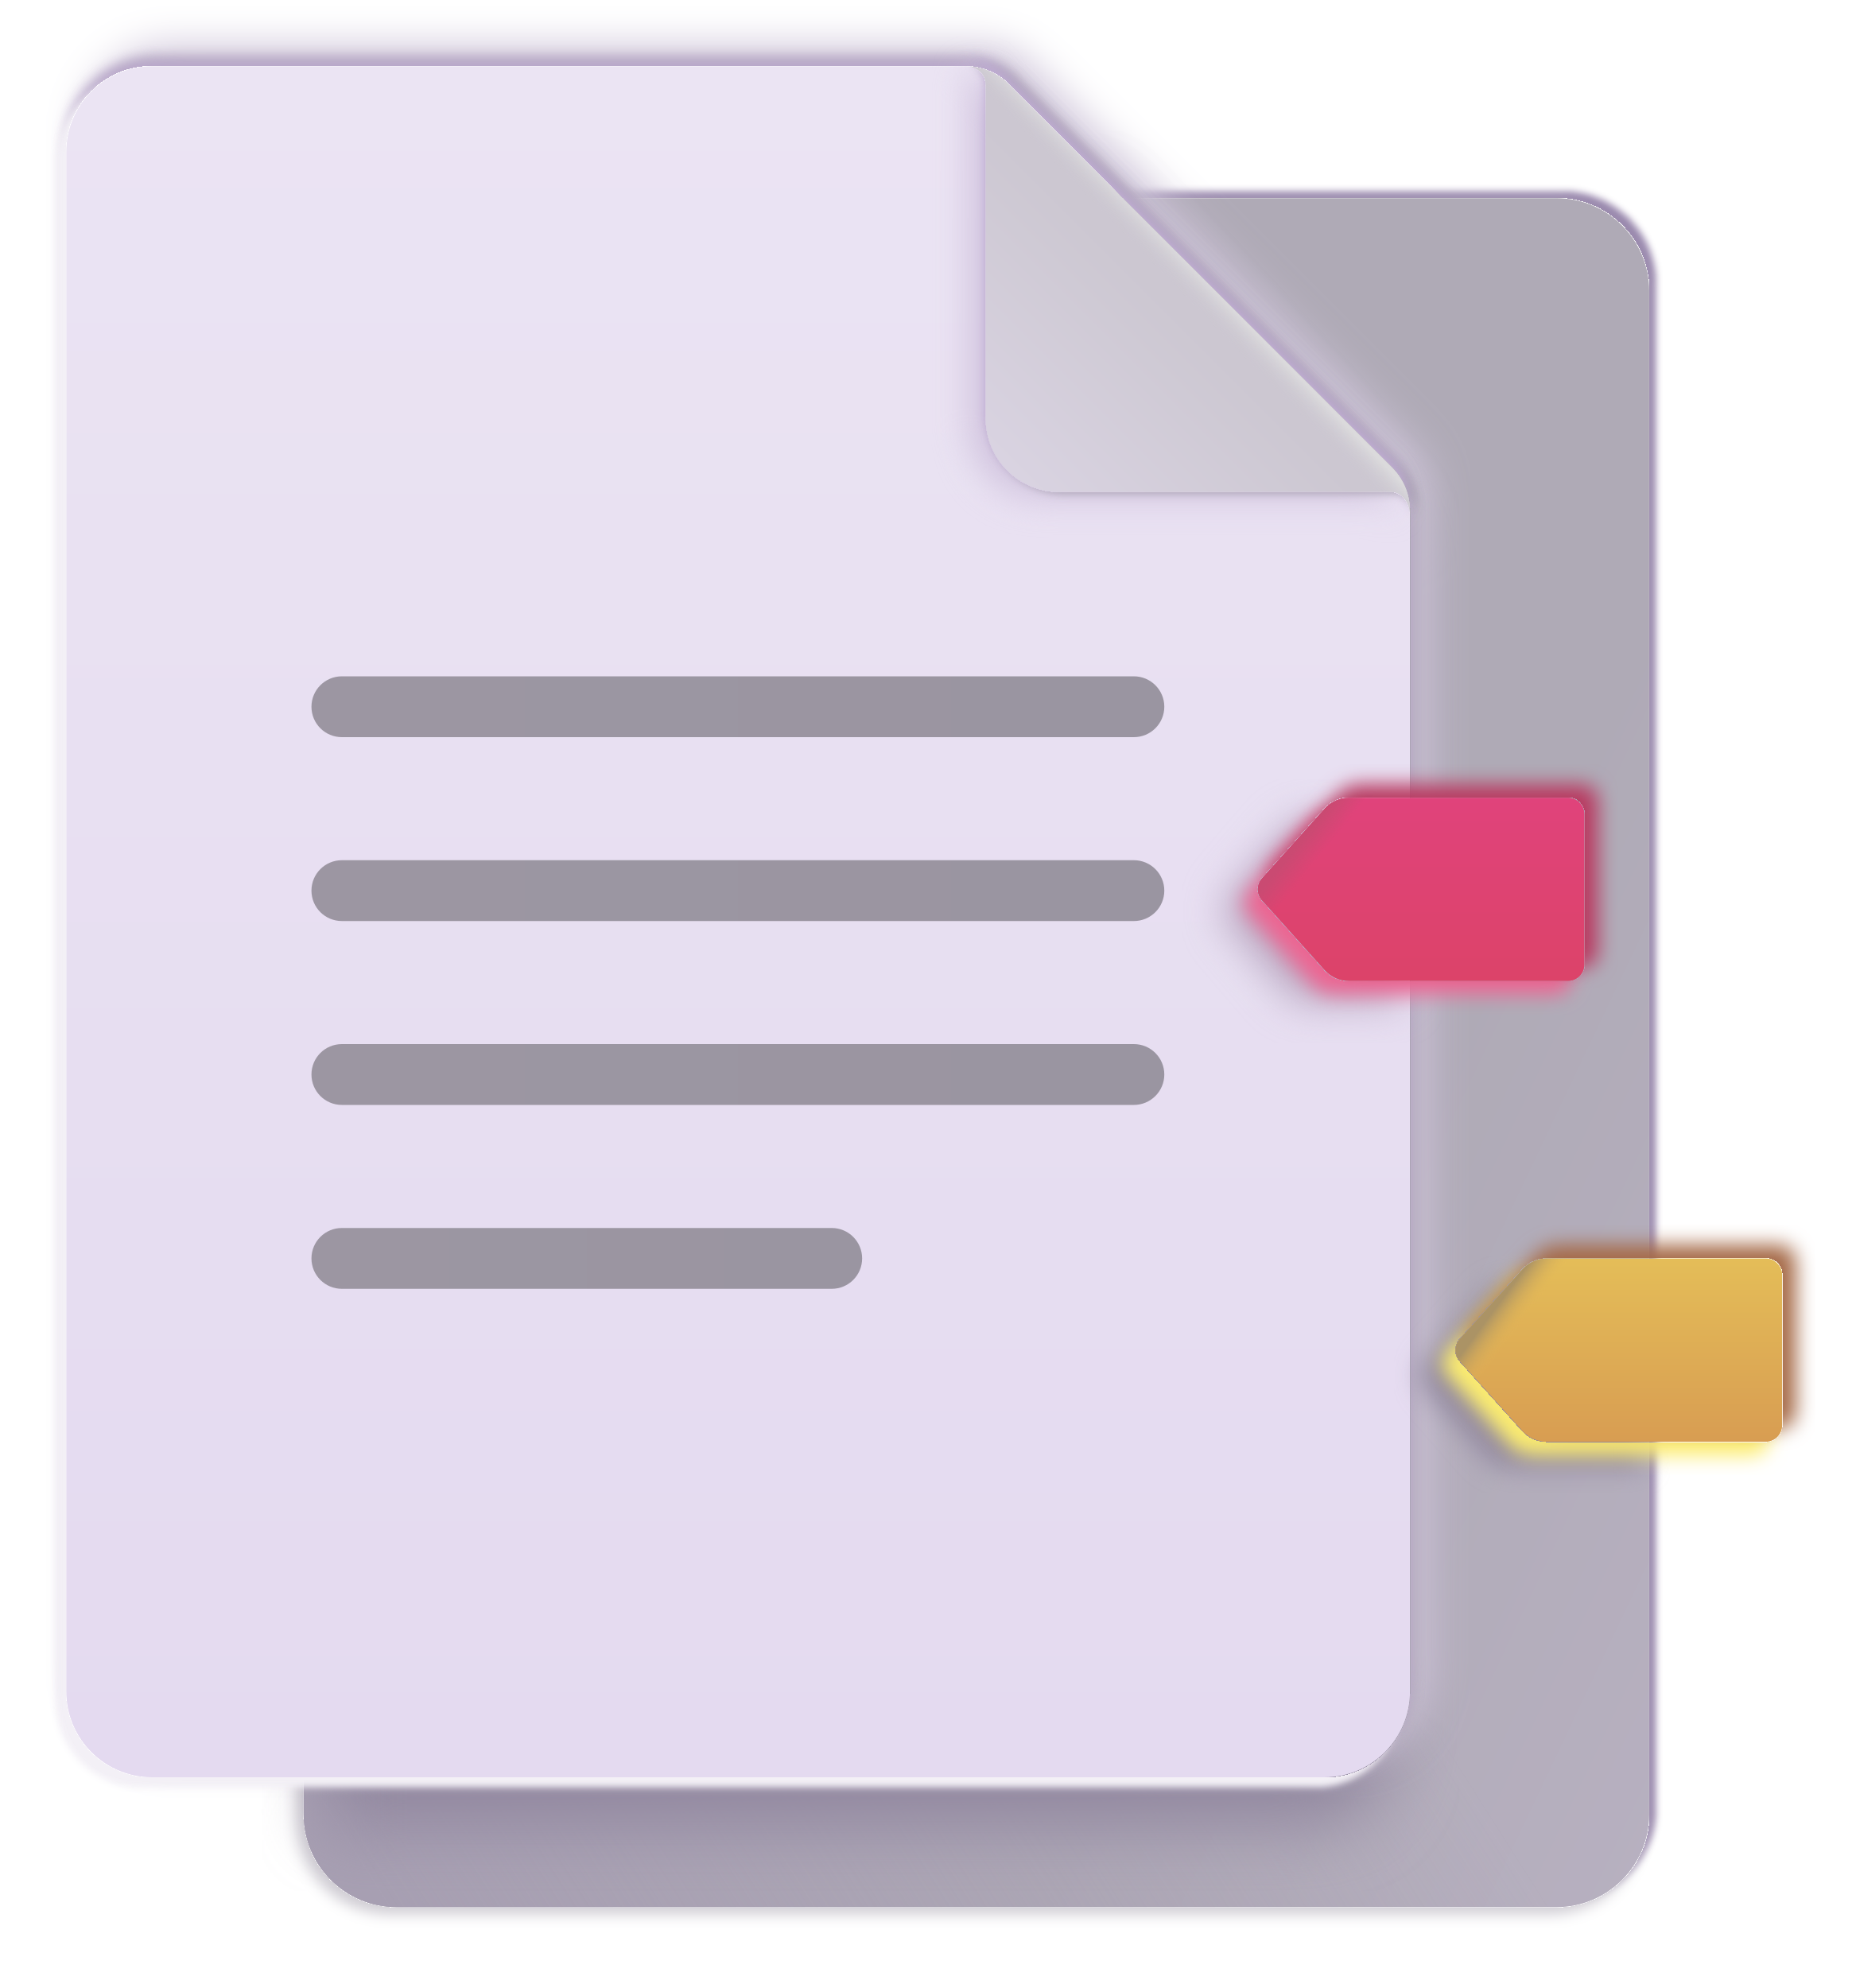
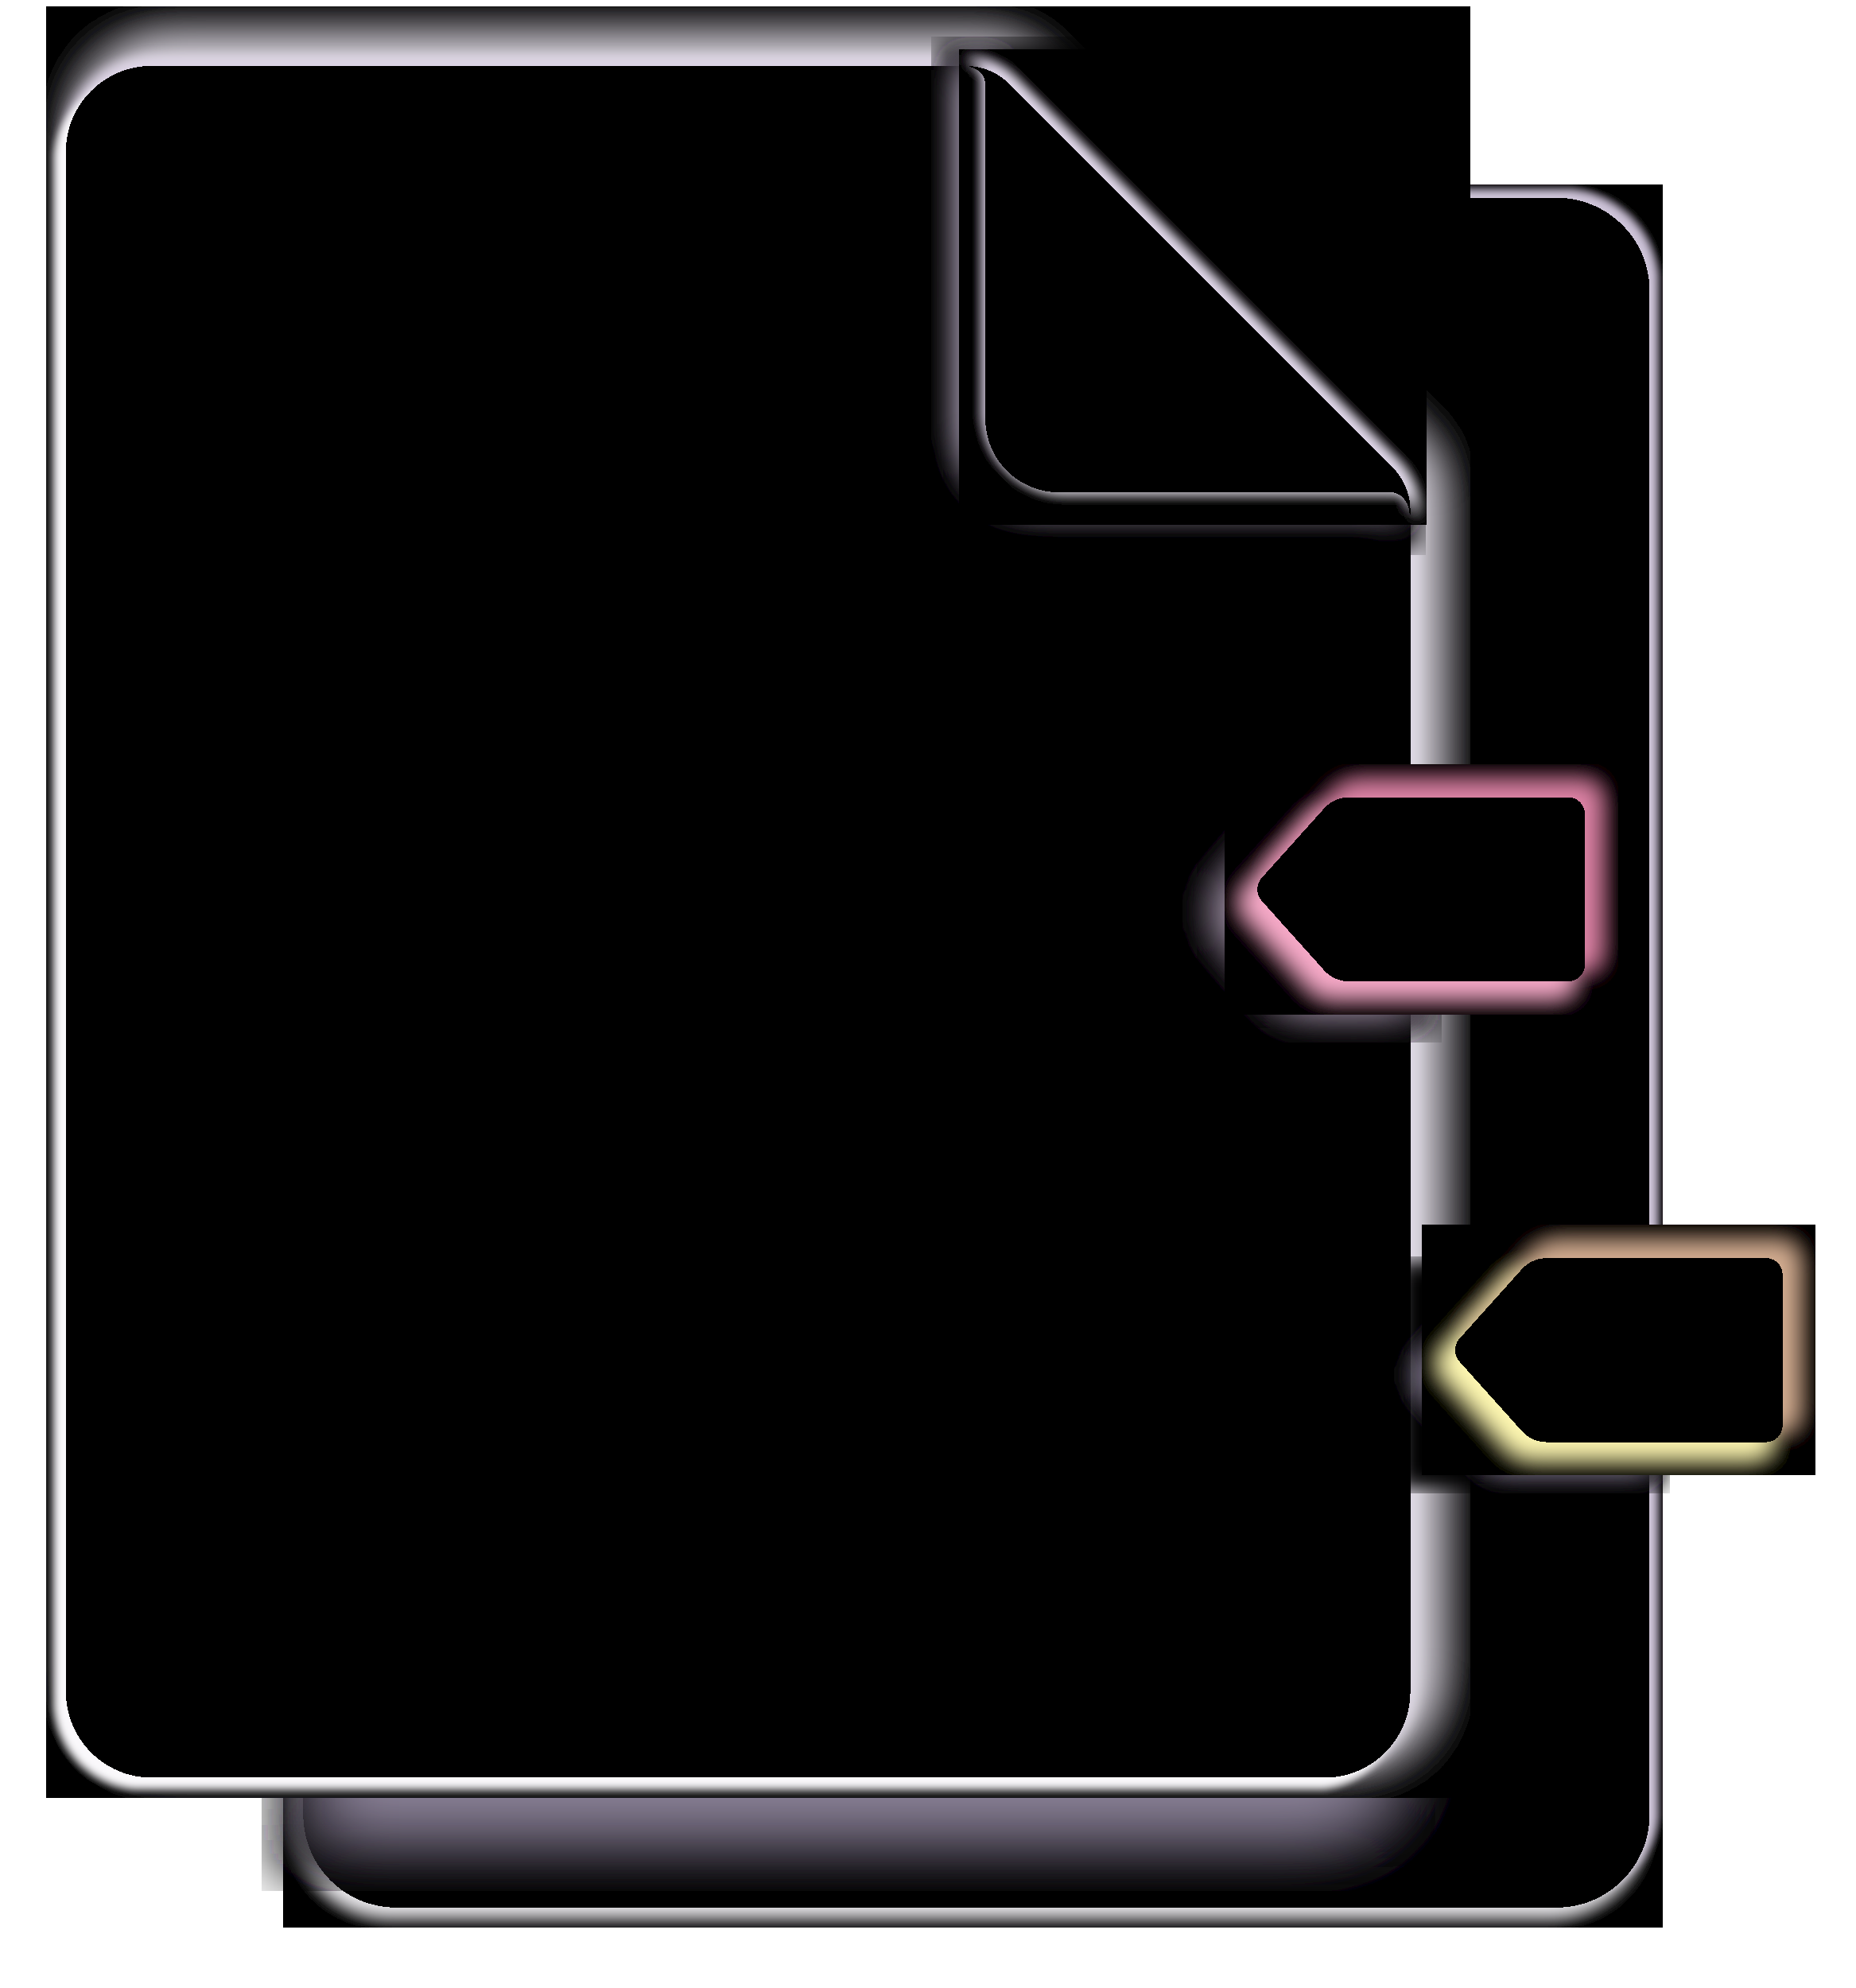
<svg xmlns="http://www.w3.org/2000/svg" width="28" height="30" viewBox="0 0 28 30" fill="none">
  <g filter="url(#filter0_dd_337_3625)">
    <path d="M23.487 2.991H5.982C5.209 2.991 4.582 3.618 4.582 4.391V27.38C4.582 28.153 5.209 28.78 5.982 28.78H23.487C24.26 28.78 24.887 28.153 24.887 27.38V4.391C24.887 3.618 24.26 2.991 23.487 2.991Z" fill="url(#paint0_linear_337_3625)" />
    <path d="M23.487 2.991H5.982C5.209 2.991 4.582 3.618 4.582 4.391V27.38C4.582 28.153 5.209 28.78 5.982 28.78H23.487C24.26 28.78 24.887 28.153 24.887 27.38V4.391C24.887 3.618 24.26 2.991 23.487 2.991Z" fill="url(#paint1_linear_337_3625)" />
  </g>
  <g filter="url(#filter1_f_337_3625)">
    <path d="M16.35 2.992H6.247C5.533 2.992 4.954 3.618 4.954 4.392V27.38C4.954 27.431 4.957 27.481 4.961 27.53H19.816C20.476 27.53 21.012 26.95 21.012 26.236V8.42C21.014 8.179 20.924 7.945 20.762 7.766L16.352 2.991L16.35 2.992Z" fill="#91879F" />
  </g>
  <g filter="url(#filter2_dddd_337_3625)">
    <path d="M15.222 1.27C15.048 1.097 14.813 1 14.568 1H2.295C1.58 1 1 1.58 1 2.294V25.524C1 26.24 1.58 26.82 2.295 26.82H19.982C20.698 26.82 21.277 26.24 21.277 25.524V7.709C21.277 7.464 21.18 7.229 21.007 7.055L15.222 1.27Z" fill="url(#paint2_linear_337_3625)" />
  </g>
  <g filter="url(#filter3_f_337_3625)">
    <path d="M14.608 1.382C14.608 1.196 14.662 1.077 14.56 1.057C14.657 1.063 14.797 1.098 14.886 1.133C14.999 1.178 14.859 1.277 14.948 1.363L14.956 1.372L20.74 7.156C20.913 7.329 21.01 7.565 21.01 7.81V7.868C21.01 7.653 20.856 7.525 20.74 7.525H15.717C15.423 7.525 15.14 7.408 14.932 7.2C14.724 6.991 14.607 6.709 14.607 6.415L14.608 1.382Z" fill="#D2C5DF" />
  </g>
  <g filter="url(#filter4_dd_337_3625)">
    <path d="M14.875 1.282C14.875 1.095 14.729 1.022 14.627 1.002C14.851 1.016 15.063 1.111 15.222 1.27L21.006 7.055C21.092 7.141 21.16 7.243 21.207 7.355C21.253 7.467 21.277 7.587 21.277 7.709V7.767C21.277 7.552 21.122 7.424 21.007 7.424H15.985C15.691 7.424 15.408 7.307 15.2 7.099C14.992 6.891 14.875 6.608 14.875 6.314V1.281V1.282Z" fill="url(#paint3_linear_337_3625)" />
  </g>
  <path d="M14.875 1.282C14.875 1.095 14.729 1.022 14.627 1.002C14.851 1.016 15.063 1.111 15.222 1.27L21.006 7.055C21.092 7.141 21.16 7.243 21.207 7.355C21.253 7.467 21.277 7.587 21.277 7.709V7.767C21.277 7.552 21.122 7.424 21.007 7.424H15.985C15.691 7.424 15.408 7.307 15.2 7.099C14.992 6.891 14.875 6.608 14.875 6.314V1.281V1.282Z" fill="url(#paint4_linear_337_3625)" />
  <path d="M17.111 10.206H5.159C4.905 10.206 4.7 10.412 4.7 10.665C4.7 10.919 4.905 11.124 5.159 11.124H17.111C17.364 11.124 17.57 10.919 17.57 10.665C17.57 10.412 17.364 10.206 17.111 10.206Z" fill="url(#paint5_linear_337_3625)" />
  <path d="M17.111 12.981H5.159C4.905 12.981 4.7 13.187 4.7 13.44C4.7 13.694 4.905 13.899 5.159 13.899H17.111C17.364 13.899 17.57 13.694 17.57 13.44C17.57 13.187 17.364 12.981 17.111 12.981Z" fill="url(#paint6_linear_337_3625)" />
  <path d="M17.111 15.756H5.159C4.905 15.756 4.7 15.961 4.7 16.215C4.7 16.468 4.905 16.674 5.159 16.674H17.111C17.364 16.674 17.57 16.468 17.57 16.215C17.57 15.961 17.364 15.756 17.111 15.756Z" fill="url(#paint7_linear_337_3625)" />
  <path d="M12.551 18.531H5.159C4.905 18.531 4.7 18.737 4.7 18.99C4.7 19.244 4.905 19.449 5.159 19.449H12.551C12.805 19.449 13.01 19.244 13.01 18.99C13.01 18.737 12.805 18.531 12.551 18.531Z" fill="url(#paint8_linear_337_3625)" />
  <g filter="url(#filter5_f_337_3625)">
    <path d="M21.152 12.366H19.77C19.702 12.367 19.636 12.382 19.574 12.41C19.513 12.439 19.459 12.481 19.415 12.532L18.514 13.582C18.474 13.629 18.453 13.688 18.453 13.749C18.453 13.81 18.474 13.87 18.514 13.916L19.414 14.966C19.505 15.072 19.634 15.132 19.77 15.132H21.152V12.366Z" fill="#BAA8C1" />
  </g>
  <g filter="url(#filter6_dd_337_3625)">
    <path d="M19.987 12.204C20.034 12.152 20.091 12.11 20.156 12.081C20.22 12.053 20.29 12.038 20.36 12.038H23.66C23.726 12.038 23.79 12.064 23.837 12.111C23.884 12.158 23.91 12.222 23.91 12.288V14.554C23.91 14.62 23.884 14.684 23.837 14.731C23.79 14.778 23.726 14.804 23.66 14.804H20.36C20.29 14.804 20.22 14.789 20.156 14.761C20.092 14.732 20.035 14.69 19.988 14.638L19.045 13.588C19.004 13.542 18.981 13.483 18.981 13.421C18.981 13.359 19.004 13.3 19.045 13.254L19.988 12.204H19.987Z" fill="url(#paint9_linear_337_3625)" />
    <path d="M19.987 12.204C20.034 12.152 20.091 12.11 20.156 12.081C20.22 12.053 20.29 12.038 20.36 12.038H23.66C23.726 12.038 23.79 12.064 23.837 12.111C23.884 12.158 23.91 12.222 23.91 12.288V14.554C23.91 14.62 23.884 14.684 23.837 14.731C23.79 14.778 23.726 14.804 23.66 14.804H20.36C20.29 14.804 20.22 14.789 20.156 14.761C20.092 14.732 20.035 14.69 19.988 14.638L19.045 13.588C19.004 13.542 18.981 13.483 18.981 13.421C18.981 13.359 19.004 13.3 19.045 13.254L19.988 12.204H19.987Z" fill="url(#paint10_linear_337_3625)" />
  </g>
  <g filter="url(#filter7_f_337_3625)">
    <path d="M24.793 19.37V22.136H22.787C22.718 22.136 22.651 22.121 22.588 22.092C22.526 22.064 22.47 22.022 22.425 21.97L21.508 20.92C21.468 20.874 21.446 20.814 21.446 20.753C21.446 20.692 21.468 20.633 21.508 20.586L22.425 19.536C22.47 19.484 22.526 19.442 22.588 19.414C22.651 19.385 22.718 19.37 22.787 19.37H24.793Z" fill="#91879F" />
  </g>
  <g filter="url(#filter8_dd_337_3625)">
    <path d="M22.972 19.157C23.019 19.105 23.076 19.063 23.14 19.035C23.204 19.006 23.274 18.991 23.344 18.991H26.644C26.71 18.991 26.774 19.017 26.821 19.064C26.868 19.111 26.894 19.175 26.894 19.241V21.507C26.894 21.573 26.868 21.637 26.821 21.684C26.774 21.731 26.71 21.757 26.644 21.757H23.344C23.274 21.757 23.204 21.742 23.14 21.714C23.076 21.685 23.019 21.643 22.972 21.591L22.029 20.541C21.988 20.495 21.965 20.436 21.965 20.374C21.965 20.313 21.988 20.253 22.029 20.207L22.972 19.157Z" fill="url(#paint11_linear_337_3625)" />
    <path d="M22.972 19.157C23.019 19.105 23.076 19.063 23.14 19.035C23.204 19.006 23.274 18.991 23.344 18.991H26.644C26.71 18.991 26.774 19.017 26.821 19.064C26.868 19.111 26.894 19.175 26.894 19.241V21.507C26.894 21.573 26.868 21.637 26.821 21.684C26.774 21.731 26.71 21.757 26.644 21.757H23.344C23.274 21.757 23.204 21.742 23.14 21.714C23.076 21.685 23.019 21.643 22.972 21.591L22.029 20.541C21.988 20.495 21.965 20.436 21.965 20.374C21.965 20.313 21.988 20.253 22.029 20.207L22.972 19.157Z" fill="url(#paint12_linear_337_3625)" />
  </g>
  <defs>
-     <filter id="filter0_dd_337_3625" x="4.282" y="2.791" width="20.805" height="26.289" filterUnits="userSpaceOnUse" color-interpolation-filters="sRGB">
-       <feFlood flood-opacity="0" result="BackgroundImageFix" />
+     <filter id="filter0_dd_337_3625" x="4.282" y="2.791" width="20.805" height="26.289" filterUnits="userSpaceOnUse" colorInterpolationFilters="sRGB">
+       <feFlood floodOpacity="0" result="BackgroundImageFix" />
      <feColorMatrix in="SourceAlpha" type="matrix" values="0 0 0 0 0 0 0 0 0 0 0 0 0 0 0 0 0 0 127 0" result="hardAlpha" />
      <feOffset dx="0.1" dy="-0.1" />
      <feGaussianBlur stdDeviation="0.05" />
      <feComposite in2="hardAlpha" operator="out" />
      <feColorMatrix type="matrix" values="0 0 0 0 0.596 0 0 0 0 0.529 0 0 0 0 0.675 0 0 0 1 0" />
      <feBlend mode="normal" in2="BackgroundImageFix" result="effect1_dropShadow_337_3625" />
      <feColorMatrix in="SourceAlpha" type="matrix" values="0 0 0 0 0 0 0 0 0 0 0 0 0 0 0 0 0 0 127 0" result="hardAlpha" />
      <feOffset dx="-0.1" dy="0.1" />
      <feGaussianBlur stdDeviation="0.1" />
      <feComposite in2="hardAlpha" operator="out" />
      <feColorMatrix type="matrix" values="0 0 0 0 0.812 0 0 0 0 0.8 0 0 0 0 0.827 0 0 0 1 0" />
      <feBlend mode="normal" in2="effect1_dropShadow_337_3625" result="effect2_dropShadow_337_3625" />
      <feBlend mode="normal" in="SourceGraphic" in2="effect2_dropShadow_337_3625" result="shape" />
    </filter>
-     <filter id="filter1_f_337_3625" x="3.954" y="1.991" width="18.058" height="26.539" filterUnits="userSpaceOnUse" color-interpolation-filters="sRGB">
-       <feFlood flood-opacity="0" result="BackgroundImageFix" />
+     <filter id="filter1_f_337_3625" x="3.954" y="1.991" width="18.058" height="26.539" filterUnits="userSpaceOnUse" colorInterpolationFilters="sRGB">
+       <feFlood floodOpacity="0" result="BackgroundImageFix" />
      <feBlend mode="normal" in="SourceGraphic" in2="BackgroundImageFix" result="shape" />
      <feGaussianBlur stdDeviation="0.5" result="effect1_foregroundBlur_337_3625" />
    </filter>
-     <filter id="filter2_dddd_337_3625" x="0.7" y="0.1" width="21.477" height="27.02" filterUnits="userSpaceOnUse" color-interpolation-filters="sRGB">
-       <feFlood flood-opacity="0" result="BackgroundImageFix" />
+     <filter id="filter2_dddd_337_3625" x="0.7" y="0.1" width="21.477" height="27.02" filterUnits="userSpaceOnUse" colorInterpolationFilters="sRGB">
+       <feFlood floodOpacity="0" result="BackgroundImageFix" />
      <feColorMatrix in="SourceAlpha" type="matrix" values="0 0 0 0 0 0 0 0 0 0 0 0 0 0 0 0 0 0 127 0" result="hardAlpha" />
      <feOffset dx="0.3" dy="-0.3" />
      <feGaussianBlur stdDeviation="0.3" />
      <feComposite in2="hardAlpha" operator="out" />
      <feColorMatrix type="matrix" values="0 0 0 0 0.808 0 0 0 0 0.769 0 0 0 0 0.851 0 0 0 1 0" />
      <feBlend mode="normal" in2="BackgroundImageFix" result="effect1_dropShadow_337_3625" />
      <feColorMatrix in="SourceAlpha" type="matrix" values="0 0 0 0 0 0 0 0 0 0 0 0 0 0 0 0 0 0 127 0" result="hardAlpha" />
      <feOffset dx="0.1" dy="-0.1" />
      <feGaussianBlur stdDeviation="0.1" />
      <feComposite in2="hardAlpha" operator="out" />
      <feColorMatrix type="matrix" values="0 0 0 0 0.71 0 0 0 0 0.69 0 0 0 0 0.733 0 0 0 1 0" />
      <feBlend mode="normal" in2="effect1_dropShadow_337_3625" result="effect2_dropShadow_337_3625" />
      <feColorMatrix in="SourceAlpha" type="matrix" values="0 0 0 0 0 0 0 0 0 0 0 0 0 0 0 0 0 0 127 0" result="hardAlpha" />
      <feOffset dy="-0.1" />
      <feGaussianBlur stdDeviation="0.1" />
      <feComposite in2="hardAlpha" operator="out" />
      <feColorMatrix type="matrix" values="0 0 0 0 0.725 0 0 0 0 0.651 0 0 0 0 0.8 0 0 0 1 0" />
      <feBlend mode="normal" in2="effect2_dropShadow_337_3625" result="effect3_dropShadow_337_3625" />
      <feColorMatrix in="SourceAlpha" type="matrix" values="0 0 0 0 0 0 0 0 0 0 0 0 0 0 0 0 0 0 127 0" result="hardAlpha" />
      <feOffset dx="-0.15" dy="0.15" />
      <feGaussianBlur stdDeviation="0.05" />
      <feComposite in2="hardAlpha" operator="out" />
      <feColorMatrix type="matrix" values="0 0 0 0 0.953 0 0 0 0 0.941 0 0 0 0 0.965 0 0 0 1 0" />
      <feBlend mode="normal" in2="effect3_dropShadow_337_3625" result="effect4_dropShadow_337_3625" />
      <feBlend mode="normal" in="SourceGraphic" in2="effect4_dropShadow_337_3625" result="shape" />
    </filter>
-     <filter id="filter3_f_337_3625" x="14.06" y="0.557" width="7.45" height="7.811" filterUnits="userSpaceOnUse" color-interpolation-filters="sRGB">
-       <feFlood flood-opacity="0" result="BackgroundImageFix" />
+     <filter id="filter3_f_337_3625" x="14.06" y="0.557" width="7.45" height="7.811" filterUnits="userSpaceOnUse" colorInterpolationFilters="sRGB">
+       <feFlood floodOpacity="0" result="BackgroundImageFix" />
      <feBlend mode="normal" in="SourceGraphic" in2="BackgroundImageFix" result="shape" />
      <feGaussianBlur stdDeviation="0.25" result="effect1_foregroundBlur_337_3625" />
    </filter>
-     <filter id="filter4_dd_337_3625" x="14.477" y="0.752" width="7.05" height="7.165" filterUnits="userSpaceOnUse" color-interpolation-filters="sRGB">
-       <feFlood flood-opacity="0" result="BackgroundImageFix" />
+     <filter id="filter4_dd_337_3625" x="14.477" y="0.752" width="7.05" height="7.165" filterUnits="userSpaceOnUse" colorInterpolationFilters="sRGB">
+       <feFlood floodOpacity="0" result="BackgroundImageFix" />
      <feColorMatrix in="SourceAlpha" type="matrix" values="0 0 0 0 0 0 0 0 0 0 0 0 0 0 0 0 0 0 127 0" result="hardAlpha" />
      <feOffset dx="0.1" />
      <feGaussianBlur stdDeviation="0.075" />
      <feComposite in2="hardAlpha" operator="out" />
      <feColorMatrix type="matrix" values="0 0 0 0 0.631 0 0 0 0 0.612 0 0 0 0 0.655 0 0 0 1 0" />
      <feBlend mode="normal" in2="BackgroundImageFix" result="effect1_dropShadow_337_3625" />
      <feColorMatrix in="SourceAlpha" type="matrix" values="0 0 0 0 0 0 0 0 0 0 0 0 0 0 0 0 0 0 127 0" result="hardAlpha" />
      <feOffset dy="-0.1" />
      <feGaussianBlur stdDeviation="0.075" />
      <feComposite in2="hardAlpha" operator="out" />
      <feColorMatrix type="matrix" values="0 0 0 0 0.753 0 0 0 0 0.675 0 0 0 0 0.835 0 0 0 1 0" />
      <feBlend mode="normal" in2="effect1_dropShadow_337_3625" result="effect2_dropShadow_337_3625" />
      <feBlend mode="normal" in="SourceGraphic" in2="effect2_dropShadow_337_3625" result="shape" />
    </filter>
-     <filter id="filter5_f_337_3625" x="17.853" y="11.766" width="3.899" height="3.966" filterUnits="userSpaceOnUse" color-interpolation-filters="sRGB">
-       <feFlood flood-opacity="0" result="BackgroundImageFix" />
+     <filter id="filter5_f_337_3625" x="17.853" y="11.766" width="3.899" height="3.966" filterUnits="userSpaceOnUse" colorInterpolationFilters="sRGB">
+       <feFlood floodOpacity="0" result="BackgroundImageFix" />
      <feBlend mode="normal" in="SourceGraphic" in2="BackgroundImageFix" result="shape" />
      <feGaussianBlur stdDeviation="0.3" result="effect1_foregroundBlur_337_3625" />
    </filter>
-     <filter id="filter6_dd_337_3625" x="18.481" y="11.538" width="5.929" height="3.766" filterUnits="userSpaceOnUse" color-interpolation-filters="sRGB">
-       <feFlood flood-opacity="0" result="BackgroundImageFix" />
+     <filter id="filter6_dd_337_3625" x="18.481" y="11.538" width="5.929" height="3.766" filterUnits="userSpaceOnUse" colorInterpolationFilters="sRGB">
+       <feFlood floodOpacity="0" result="BackgroundImageFix" />
      <feColorMatrix in="SourceAlpha" type="matrix" values="0 0 0 0 0 0 0 0 0 0 0 0 0 0 0 0 0 0 127 0" result="hardAlpha" />
      <feOffset dx="-0.2" dy="0.2" />
      <feGaussianBlur stdDeviation="0.15" />
      <feComposite in2="hardAlpha" operator="out" />
      <feColorMatrix type="matrix" values="0 0 0 0 0.925 0 0 0 0 0.4 0 0 0 0 0.576 0 0 0 1 0" />
      <feBlend mode="normal" in2="BackgroundImageFix" result="effect1_dropShadow_337_3625" />
      <feColorMatrix in="SourceAlpha" type="matrix" values="0 0 0 0 0 0 0 0 0 0 0 0 0 0 0 0 0 0 127 0" result="hardAlpha" />
      <feOffset dx="0.2" dy="-0.2" />
      <feGaussianBlur stdDeviation="0.15" />
      <feComposite in2="hardAlpha" operator="out" />
      <feColorMatrix type="matrix" values="0 0 0 0 0.722 0 0 0 0 0.224 0 0 0 0 0.376 0 0 0 1 0" />
      <feBlend mode="normal" in2="effect1_dropShadow_337_3625" result="effect2_dropShadow_337_3625" />
      <feBlend mode="normal" in="SourceGraphic" in2="effect2_dropShadow_337_3625" result="shape" />
    </filter>
-     <filter id="filter7_f_337_3625" x="21.046" y="18.97" width="4.147" height="3.566" filterUnits="userSpaceOnUse" color-interpolation-filters="sRGB">
-       <feFlood flood-opacity="0" result="BackgroundImageFix" />
+     <filter id="filter7_f_337_3625" x="21.046" y="18.97" width="4.147" height="3.566" filterUnits="userSpaceOnUse" colorInterpolationFilters="sRGB">
+       <feFlood floodOpacity="0" result="BackgroundImageFix" />
      <feBlend mode="normal" in="SourceGraphic" in2="BackgroundImageFix" result="shape" />
      <feGaussianBlur stdDeviation="0.2" result="effect1_foregroundBlur_337_3625" />
    </filter>
-     <filter id="filter8_dd_337_3625" x="21.465" y="18.491" width="5.929" height="3.766" filterUnits="userSpaceOnUse" color-interpolation-filters="sRGB">
-       <feFlood flood-opacity="0" result="BackgroundImageFix" />
+     <filter id="filter8_dd_337_3625" x="21.465" y="18.491" width="5.929" height="3.766" filterUnits="userSpaceOnUse" colorInterpolationFilters="sRGB">
+       <feFlood floodOpacity="0" result="BackgroundImageFix" />
      <feColorMatrix in="SourceAlpha" type="matrix" values="0 0 0 0 0 0 0 0 0 0 0 0 0 0 0 0 0 0 127 0" result="hardAlpha" />
      <feOffset dx="-0.2" dy="0.2" />
      <feGaussianBlur stdDeviation="0.15" />
      <feComposite in2="hardAlpha" operator="out" />
      <feColorMatrix type="matrix" values="0 0 0 0 0.988 0 0 0 0 0.929 0 0 0 0 0.439 0 0 0 1 0" />
      <feBlend mode="normal" in2="BackgroundImageFix" result="effect1_dropShadow_337_3625" />
      <feColorMatrix in="SourceAlpha" type="matrix" values="0 0 0 0 0 0 0 0 0 0 0 0 0 0 0 0 0 0 127 0" result="hardAlpha" />
      <feOffset dx="0.2" dy="-0.2" />
      <feGaussianBlur stdDeviation="0.15" />
      <feComposite in2="hardAlpha" operator="out" />
      <feColorMatrix type="matrix" values="0 0 0 0 0.647 0 0 0 0 0.412 0 0 0 0 0.278 0 0 0 1 0" />
      <feBlend mode="normal" in2="effect1_dropShadow_337_3625" result="effect2_dropShadow_337_3625" />
      <feBlend mode="normal" in="SourceGraphic" in2="effect2_dropShadow_337_3625" result="shape" />
    </filter>
    <linearGradient id="paint0_linear_337_3625" x1="18.184" y1="23.132" x2="25.684" y2="26.695" gradientUnits="userSpaceOnUse">
-       <stop stop-color="#AFAAB6" />
-       <stop offset="1" stop-color="#B7B0C0" />
+       <stop stopColor="#AFAAB6" />
+       <stop offset="1" stopColor="#B7B0C0" />
    </linearGradient>
    <linearGradient id="paint1_linear_337_3625" x1="6.121" y1="29.195" x2="18.621" y2="21.257" gradientUnits="userSpaceOnUse">
-       <stop stop-color="#A79FB2" />
-       <stop offset="1" stop-color="#A79FB2" stop-opacity="0" />
+       <stop stopColor="#A79FB2" />
+       <stop offset="1" stopColor="#A79FB2" stopOpacity="0" />
    </linearGradient>
    <linearGradient id="paint2_linear_337_3625" x1="11.139" y1="0.999" x2="11.139" y2="26.82" gradientUnits="userSpaceOnUse">
-       <stop stop-color="#EBE4F3" />
-       <stop offset="1" stop-color="#E4DAF0" />
+       <stop stopColor="#EBE4F3" />
+       <stop offset="1" stopColor="#E4DAF0" />
    </linearGradient>
    <linearGradient id="paint3_linear_337_3625" x1="15.337" y1="7.164" x2="17.78" y2="4.721" gradientUnits="userSpaceOnUse">
-       <stop stop-color="#D9D3E1" />
-       <stop offset="1" stop-color="#CCC7D1" />
+       <stop stopColor="#D9D3E1" />
+       <stop offset="1" stopColor="#CCC7D1" />
    </linearGradient>
    <linearGradient id="paint4_linear_337_3625" x1="18.329" y1="4.244" x2="17.736" y2="4.822" gradientUnits="userSpaceOnUse">
-       <stop offset="0.119" stop-color="#DBDADC" />
-       <stop offset="0.577" stop-color="#CBC7D0" stop-opacity="0" />
+       <stop offset="0.119" stopColor="#DBDADC" />
+       <stop offset="0.577" stopColor="#CBC7D0" stopOpacity="0" />
    </linearGradient>
    <linearGradient id="paint5_linear_337_3625" x1="4.7" y1="10.665" x2="17.57" y2="10.665" gradientUnits="userSpaceOnUse">
-       <stop stop-color="#9C96A2" />
-       <stop offset="1" stop-color="#9A95A1" />
+       <stop stopColor="#9C96A2" />
+       <stop offset="1" stopColor="#9A95A1" />
    </linearGradient>
    <linearGradient id="paint6_linear_337_3625" x1="4.7" y1="13.44" x2="17.57" y2="13.44" gradientUnits="userSpaceOnUse">
-       <stop stop-color="#9C96A2" />
-       <stop offset="1" stop-color="#9A95A1" />
+       <stop stopColor="#9C96A2" />
+       <stop offset="1" stopColor="#9A95A1" />
    </linearGradient>
    <linearGradient id="paint7_linear_337_3625" x1="4.7" y1="16.215" x2="17.57" y2="16.215" gradientUnits="userSpaceOnUse">
-       <stop stop-color="#9C96A2" />
-       <stop offset="1" stop-color="#9A95A1" />
+       <stop stopColor="#9C96A2" />
+       <stop offset="1" stopColor="#9A95A1" />
    </linearGradient>
    <linearGradient id="paint8_linear_337_3625" x1="4.7" y1="18.99" x2="13.01" y2="18.99" gradientUnits="userSpaceOnUse">
-       <stop stop-color="#9C96A2" />
-       <stop offset="1" stop-color="#9A95A1" />
+       <stop stopColor="#9C96A2" />
+       <stop offset="1" stopColor="#9A95A1" />
    </linearGradient>
    <linearGradient id="paint9_linear_337_3625" x1="21.445" y1="12.038" x2="21.445" y2="14.804" gradientUnits="userSpaceOnUse">
-       <stop stop-color="#E0437B" />
-       <stop offset="1" stop-color="#DC4369" />
+       <stop stopColor="#E0437B" />
+       <stop offset="1" stopColor="#DC4369" />
    </linearGradient>
    <linearGradient id="paint10_linear_337_3625" x1="19.387" y1="12.788" x2="19.777" y2="13.101" gradientUnits="userSpaceOnUse">
-       <stop offset="0.263" stop-color="#CA4A72" />
-       <stop offset="1" stop-color="#CA4A72" stop-opacity="0" />
+       <stop offset="0.263" stopColor="#CA4A72" />
+       <stop offset="1" stopColor="#CA4A72" stopOpacity="0" />
    </linearGradient>
    <linearGradient id="paint11_linear_337_3625" x1="24.43" y1="18.991" x2="24.43" y2="21.757" gradientUnits="userSpaceOnUse">
-       <stop stop-color="#E4BD58" />
-       <stop offset="1" stop-color="#D89D52" />
+       <stop stopColor="#E4BD58" />
+       <stop offset="1" stopColor="#D89D52" />
    </linearGradient>
    <linearGradient id="paint12_linear_337_3625" x1="22.371" y1="19.741" x2="22.855" y2="20.101" gradientUnits="userSpaceOnUse">
-       <stop offset="0.263" stop-color="#AB9365" />
-       <stop offset="1" stop-color="#E3B758" stop-opacity="0" />
+       <stop offset="0.263" stopColor="#AB9365" />
+       <stop offset="1" stopColor="#E3B758" stopOpacity="0" />
    </linearGradient>
  </defs>
</svg>
